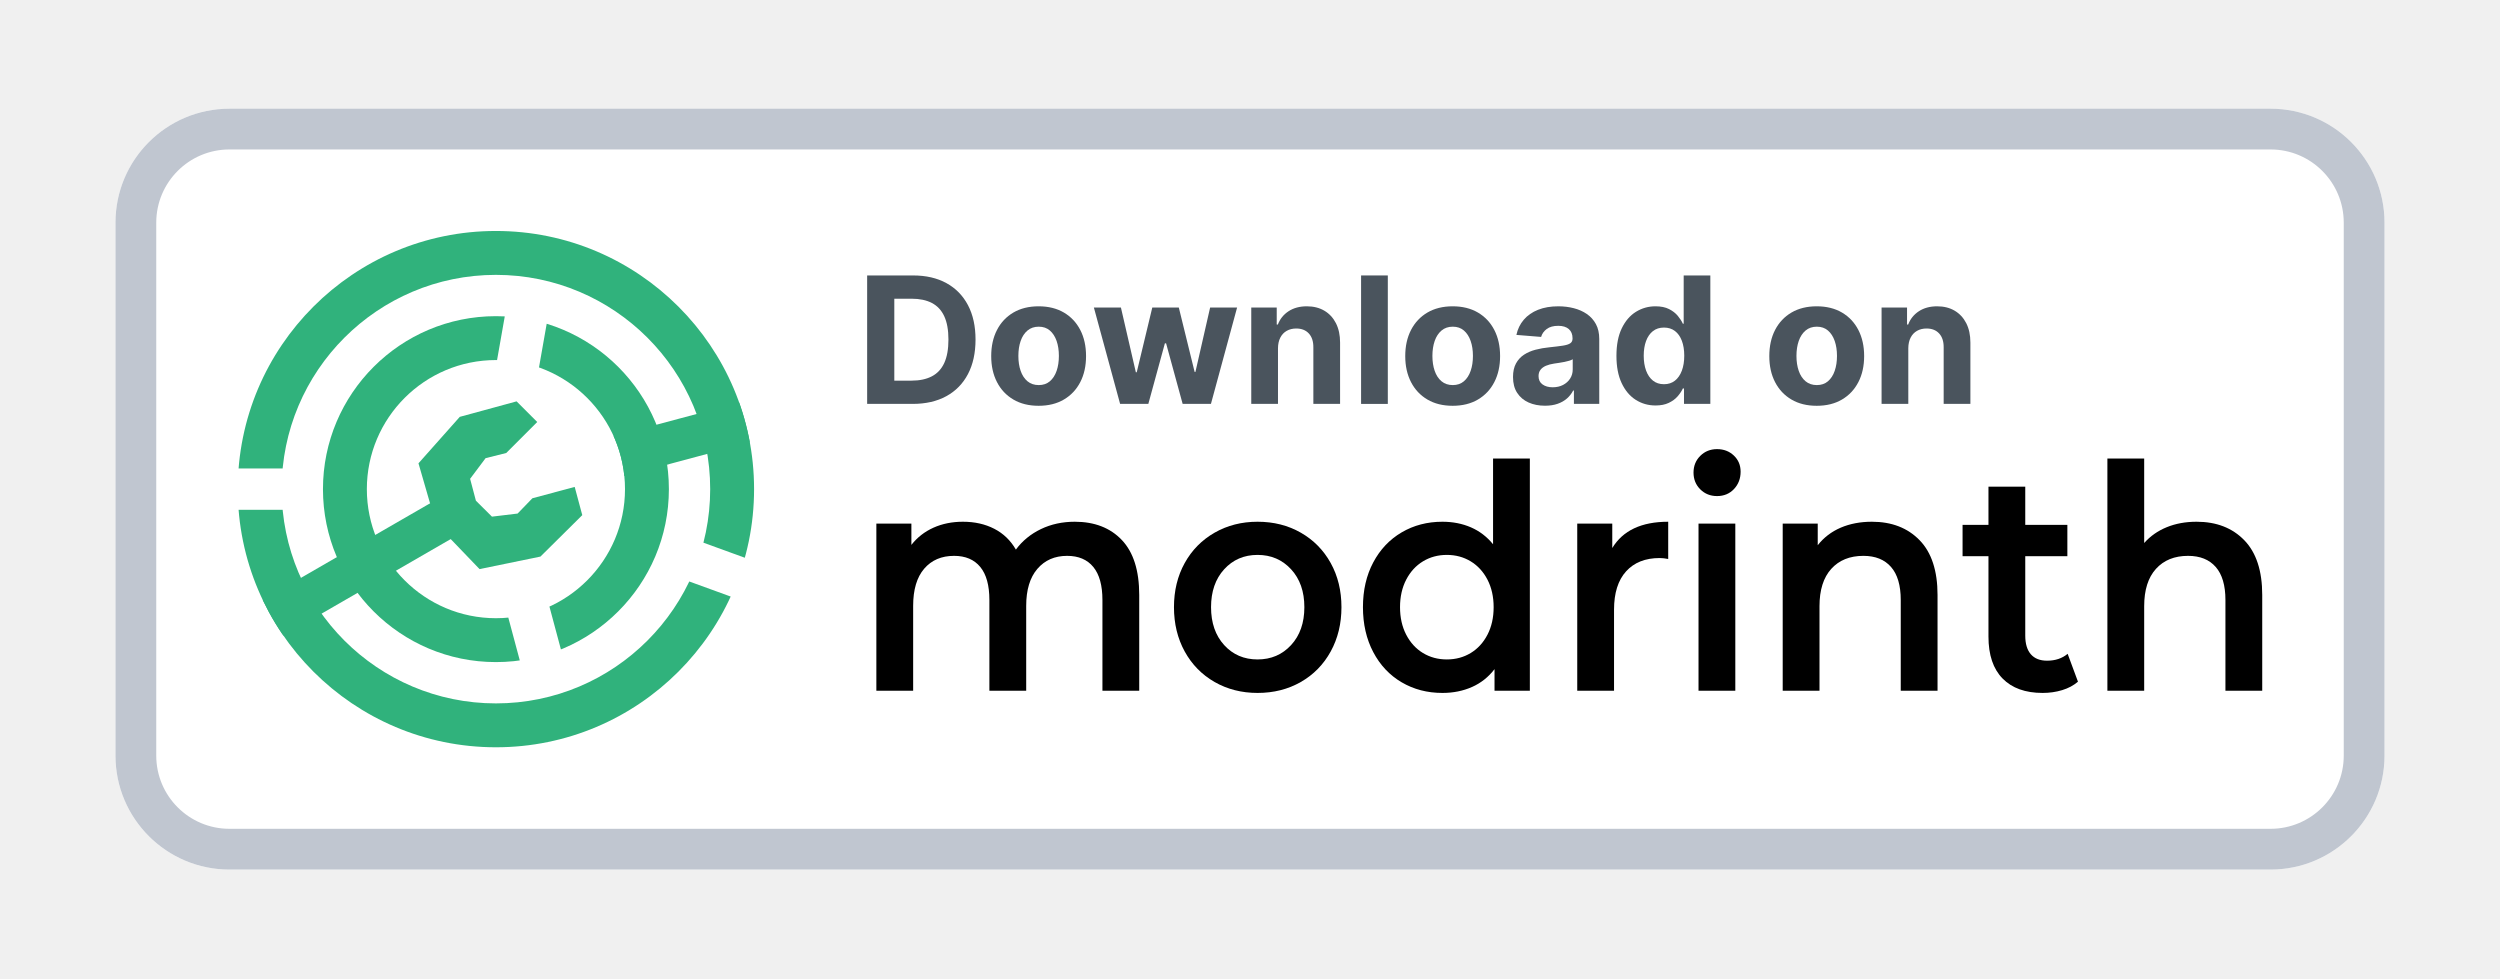
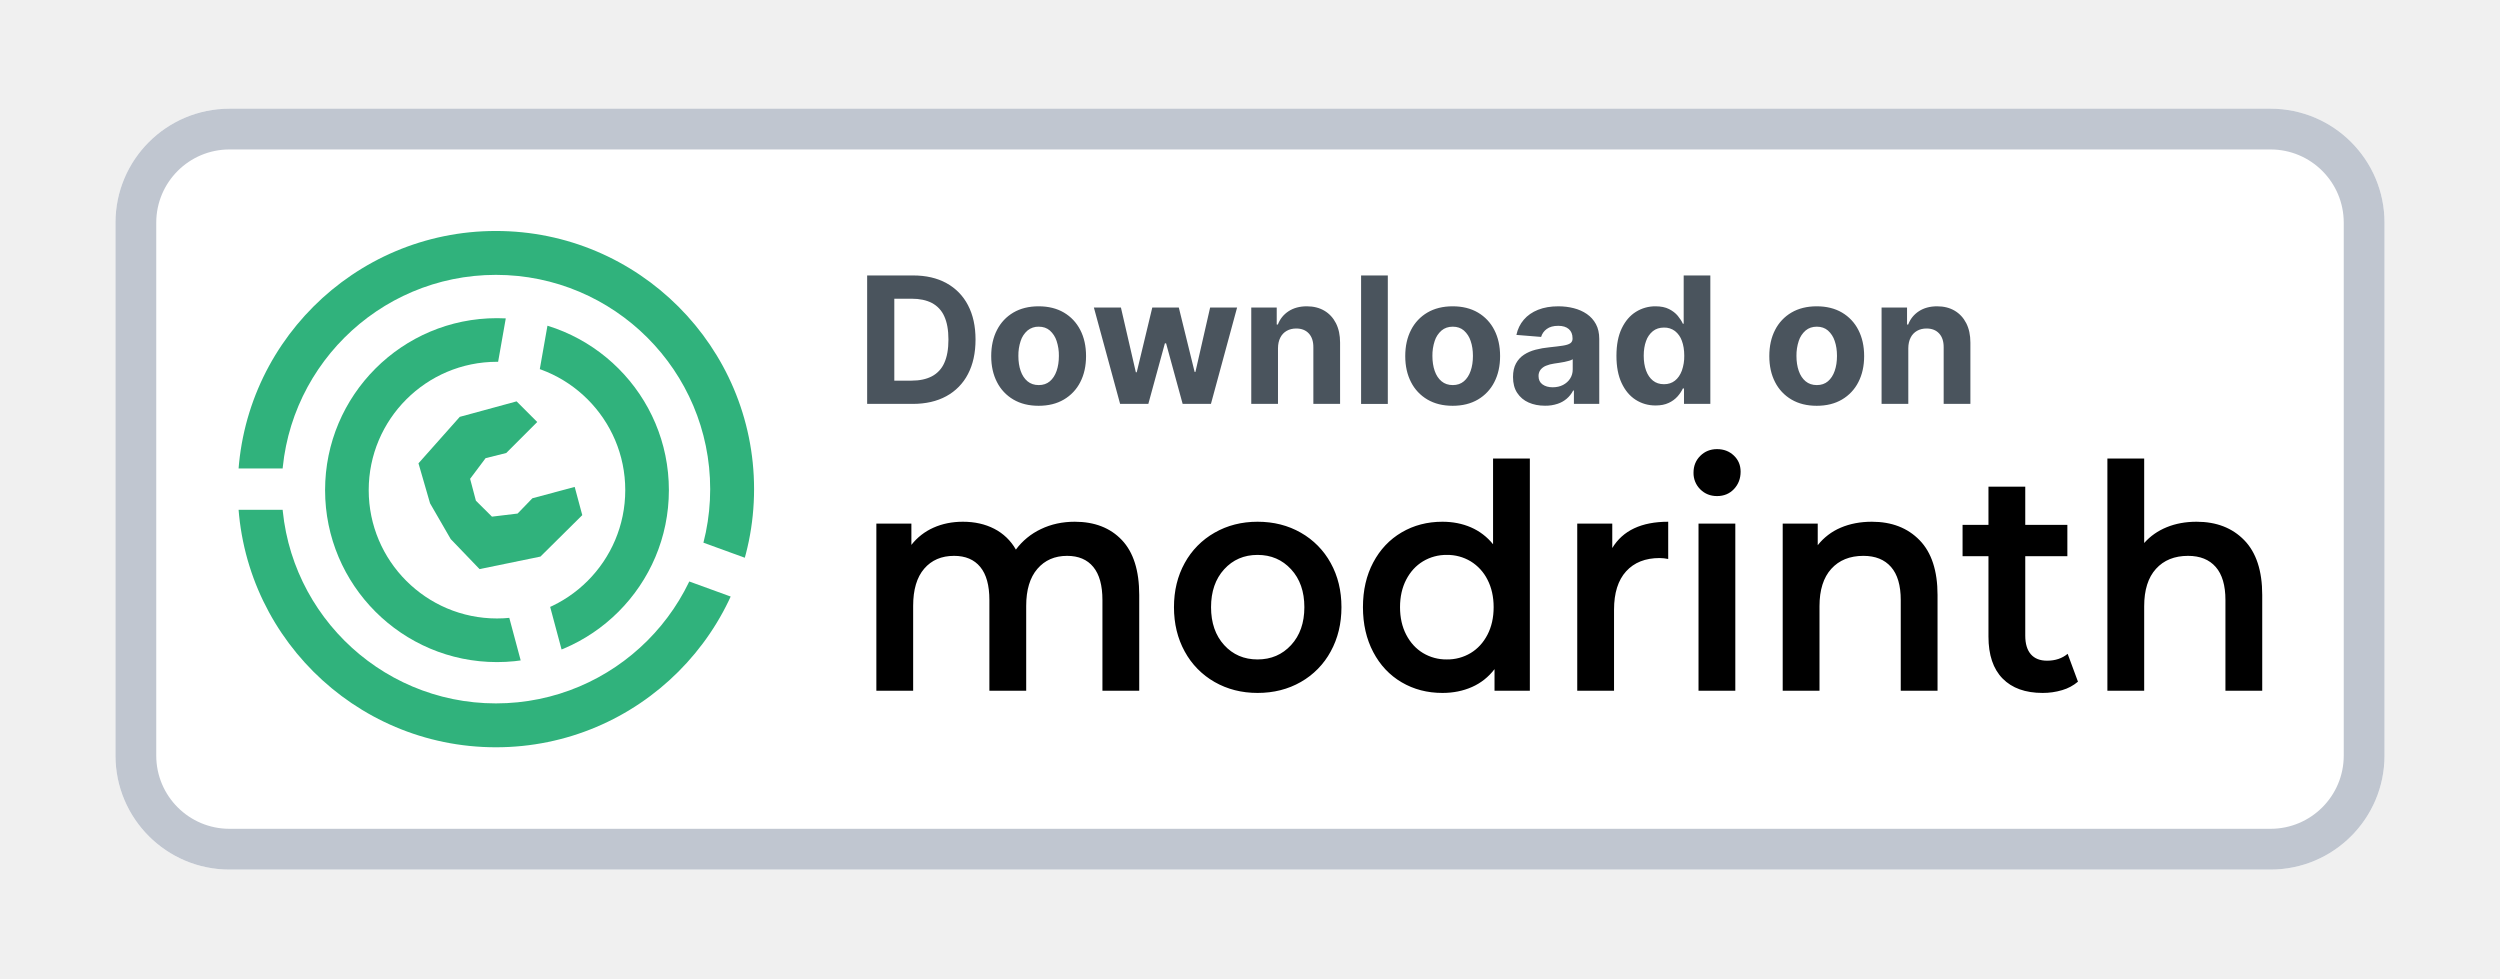
- <svg xmlns="http://www.w3.org/2000/svg" width="100%" height="100%" viewBox="0 0 184 72" version="1.1" xml:space="preserve" style="fill-rule:evenodd;clip-rule:evenodd;stroke-linejoin:round;stroke-miterlimit:1.5;">
-   <rect id="Badge-badge-light" x="0.5" y="0" width="183" height="72" style="fill:none;" />
-   <g id="Badge">
-     <path d="M175.5,16.389C175.5,11.756 171.744,8 167.111,8C138.571,8 45.429,8 16.889,8C12.256,8 8.5,11.756 8.5,16.389C8.5,26.964 8.5,45.036 8.5,55.611C8.5,60.244 12.256,64 16.889,64C45.429,64 138.571,64 167.111,64C171.744,64 175.5,60.244 175.5,55.611C175.5,45.036 175.5,26.964 175.5,16.389Z" style="fill:#fff;" />
-     <path d="M175.5,16.389C175.5,11.756 171.744,8 167.111,8C138.571,8 45.429,8 16.889,8C12.256,8 8.5,11.756 8.5,16.389C8.5,26.964 8.5,45.036 8.5,55.611C8.5,60.244 12.256,64 16.889,64C45.429,64 138.571,64 167.111,64C171.744,64 175.5,60.244 175.5,55.611C175.5,45.036 175.5,26.964 175.5,16.389ZM172.5,16.389L172.5,55.611C172.5,58.587 170.087,61 167.111,61C167.111,61 16.889,61 16.889,61C13.913,61 11.5,58.587 11.5,55.611C11.5,55.611 11.5,16.389 11.5,16.389C11.5,13.413 13.913,11 16.889,11C16.889,11 167.111,11 167.111,11C170.087,11 172.5,13.413 172.5,16.389Z" style="fill:#c0c6d0;" />
-     <g id="Mark">
-       <clipPath id="_clip1">
-         <path d="M56.085,16.415L16.915,16.415L16.915,55.585L56.085,55.585L56.085,16.415ZM34.957,35.728L34.987,36.406L38.394,49.122L41.421,48.311L38.103,35.93L40.343,23.227L37.257,22.682L34.957,35.728Z" />
-       </clipPath>
-       <g clip-path="url(#_clip1)">
-         <path d="M36.5,23.27C43.526,23.27 49.23,28.974 49.23,36C49.23,43.026 43.526,48.73 36.5,48.73C29.474,48.73 23.77,43.026 23.77,36C23.77,28.974 29.474,23.27 36.5,23.27ZM36.5,26.5C41.743,26.5 46,30.757 46,36C46,41.243 41.743,45.5 36.5,45.5C31.257,45.5 27,41.243 27,36C27,30.757 31.257,26.5 36.5,26.5Z" style="fill:#30b27c;" />
-       </g>
-       <clipPath id="_clip2">
-         <path d="M17.5,17L17.5,34.48L36.5,34.48L37.02,34.572L55.12,41.16L54.08,44.016L36.232,37.52L17.5,37.52L17.5,55L55.5,55L55.5,17L17.5,17Z" />
-       </clipPath>
-       <g clip-path="url(#_clip2)">
-         <path d="M36.5,17C46.986,17 55.5,25.514 55.5,36C55.5,46.486 46.986,55 36.5,55C26.014,55 17.5,46.486 17.5,36C17.5,25.514 26.014,17 36.5,17ZM36.5,20.23C45.204,20.23 52.27,27.296 52.27,36C52.27,44.704 45.204,51.77 36.5,51.77C27.796,51.77 20.73,44.704 20.73,36C20.73,27.296 27.796,20.23 36.5,20.23Z" style="fill:#30b27c;" />
-       </g>
-       <clipPath id="_clip3">
-         <path d="M36.5,17C46.986,17 55.5,25.514 55.5,36C55.5,46.486 46.986,55 36.5,55C26.014,55 17.5,46.486 17.5,36C17.5,25.514 26.014,17 36.5,17ZM36.5,32.029C38.692,32.029 40.471,33.808 40.471,36C40.471,38.192 38.692,39.971 36.5,39.971C34.308,39.971 32.529,38.192 32.529,36C32.529,33.808 34.308,32.029 36.5,32.029Z" />
-       </clipPath>
-       <g clip-path="url(#_clip3)">
-         <path d="M36.5,36L19.465,45.835" style="fill:none;stroke:#30b27c;stroke-width:3.04px;" />
-       </g>
-       <clipPath id="_clip4">
-         <path d="M36.5,17C46.986,17 55.5,25.514 55.5,36C55.5,46.486 46.986,55 36.5,55C26.014,55 17.5,46.486 17.5,36C17.5,25.514 26.014,17 36.5,17ZM36.5,26.5C41.743,26.5 46,30.757 46,36C46,41.243 41.743,45.5 36.5,45.5C31.257,45.5 27,41.243 27,36C27,30.757 31.257,26.5 36.5,26.5Z" />
-       </clipPath>
-       <g clip-path="url(#_clip4)">
-         <path d="M36.5,36L55.5,30.909" style="fill:none;stroke:#30b27c;stroke-width:3.04px;" />
-       </g>
-       <path d="M31.652,37.044L30.8,34.1L33.84,30.68L38.02,29.54L39.54,31.06L37.26,33.34L35.74,33.72L34.6,35.24L35.026,36.851L36.208,38.025L38.095,37.798L39.184,36.672L42.298,35.837L42.855,37.914L39.777,40.964L35.295,41.886L33.172,39.676L31.652,37.044Z" style="fill:#30b27c;" />
-     </g>
-     <g id="Word">
-       <path d="M79.102,38.4C80.561,38.4 81.717,38.849 82.569,39.747C83.421,40.646 83.847,41.993 83.847,43.79L83.847,50.839L81.139,50.839L81.139,44.159C81.139,43.084 80.915,42.273 80.467,41.728C80.02,41.183 79.377,40.911 78.539,40.911C77.629,40.911 76.9,41.229 76.351,41.867C75.802,42.504 75.528,43.414 75.528,44.596L75.528,50.839L72.819,50.839L72.819,44.159C72.819,43.084 72.596,42.273 72.148,41.728C71.7,41.183 71.057,40.911 70.22,40.911C69.295,40.911 68.562,41.225 68.021,41.855C67.479,42.485 67.208,43.398 67.208,44.596L67.208,50.839L64.5,50.839L64.5,38.538L67.078,38.538L67.078,40.104C67.511,39.551 68.053,39.129 68.703,38.837C69.353,38.546 70.075,38.4 70.87,38.4C71.736,38.4 72.505,38.572 73.177,38.918C73.849,39.264 74.379,39.774 74.769,40.45C75.246,39.805 75.86,39.302 76.611,38.941C77.362,38.58 78.192,38.4 79.102,38.4Z" style="fill-rule:nonzero;" />
-       <path d="M92.556,51C91.387,51 90.332,50.731 89.393,50.194C88.455,49.656 87.722,48.908 87.194,47.948C86.667,46.988 86.404,45.902 86.404,44.688C86.404,43.475 86.667,42.393 87.194,41.44C87.722,40.488 88.455,39.743 89.393,39.206C90.332,38.668 91.387,38.4 92.556,38.4C93.741,38.4 94.802,38.668 95.741,39.206C96.68,39.743 97.413,40.488 97.94,41.44C98.468,42.393 98.731,43.475 98.731,44.688C98.731,45.902 98.468,46.988 97.94,47.948C97.413,48.908 96.68,49.656 95.741,50.194C94.802,50.731 93.741,51 92.556,51ZM92.556,48.535C93.553,48.535 94.376,48.182 95.026,47.476C95.676,46.769 96.001,45.84 96.001,44.688C96.001,43.537 95.676,42.607 95.026,41.901C94.376,41.195 93.553,40.841 92.556,40.841C91.56,40.841 90.74,41.195 90.097,41.901C89.455,42.607 89.133,43.537 89.133,44.688C89.133,45.84 89.455,46.769 90.097,47.476C90.74,48.182 91.56,48.535 92.556,48.535Z" style="fill-rule:nonzero;" />
-       <path d="M112.597,33.747L112.597,50.839L109.997,50.839L109.997,49.249C109.549,49.833 108.997,50.271 108.34,50.562C107.682,50.854 106.957,51 106.162,51C105.05,51 104.05,50.739 103.162,50.217C102.273,49.695 101.576,48.954 101.071,47.994C100.565,47.034 100.313,45.932 100.313,44.688C100.313,43.444 100.565,42.346 101.071,41.394C101.576,40.442 102.273,39.705 103.162,39.183C104.05,38.661 105.05,38.4 106.162,38.4C106.928,38.4 107.628,38.538 108.264,38.814C108.899,39.091 109.441,39.505 109.889,40.058L109.889,33.747L112.597,33.747ZM106.487,48.535C107.137,48.535 107.722,48.378 108.242,48.063C108.762,47.748 109.174,47.299 109.477,46.715C109.78,46.132 109.932,45.456 109.932,44.688C109.932,43.921 109.78,43.245 109.477,42.661C109.174,42.078 108.762,41.629 108.242,41.314C107.722,40.999 107.137,40.841 106.487,40.841C105.837,40.841 105.252,40.999 104.732,41.314C104.212,41.629 103.801,42.078 103.497,42.661C103.194,43.245 103.042,43.921 103.042,44.688C103.042,45.456 103.194,46.132 103.497,46.715C103.801,47.299 104.212,47.748 104.732,48.063C105.252,48.378 105.837,48.535 106.487,48.535Z" style="fill-rule:nonzero;" />
-       <path d="M118.663,40.335C119.443,39.045 120.815,38.4 122.78,38.4L122.78,41.141C122.548,41.095 122.339,41.072 122.151,41.072C121.097,41.072 120.274,41.398 119.681,42.051C119.089,42.703 118.793,43.644 118.793,44.873L118.793,50.839L116.085,50.839L116.085,38.538L118.663,38.538L118.663,40.335Z" style="fill-rule:nonzero;" />
-       <path d="M125.011,38.538L127.719,38.538L127.719,50.839L125.011,50.839L125.011,38.538ZM126.376,36.511C125.885,36.511 125.473,36.346 125.141,36.016C124.809,35.685 124.643,35.275 124.643,34.783C124.643,34.292 124.809,33.881 125.141,33.551C125.473,33.221 125.885,33.056 126.376,33.056C126.867,33.056 127.279,33.213 127.611,33.528C127.943,33.843 128.109,34.238 128.109,34.714C128.109,35.221 127.947,35.647 127.622,35.993C127.297,36.338 126.881,36.511 126.376,36.511Z" style="fill-rule:nonzero;" />
-       <path d="M137.772,38.4C139.231,38.4 140.401,38.853 141.282,39.759C142.163,40.665 142.603,42.009 142.603,43.79L142.603,50.839L139.895,50.839L139.895,44.159C139.895,43.084 139.657,42.273 139.18,41.728C138.703,41.183 138.025,40.911 137.144,40.911C136.147,40.911 135.36,41.229 134.782,41.867C134.204,42.504 133.915,43.421 133.915,44.619L133.915,50.839L131.207,50.839L131.207,38.538L133.785,38.538L133.785,40.127C134.233,39.559 134.797,39.129 135.475,38.837C136.154,38.546 136.92,38.4 137.772,38.4Z" style="fill-rule:nonzero;" />
-       <path d="M152.938,50.171C152.62,50.447 152.233,50.654 151.778,50.793C151.323,50.931 150.843,51 150.338,51C149.067,51 148.085,50.647 147.391,49.94C146.698,49.234 146.351,48.205 146.351,46.854L146.351,40.934L144.445,40.934L144.445,38.63L146.351,38.63L146.351,35.82L149.059,35.82L149.059,38.63L152.158,38.63L152.158,40.934L149.059,40.934L149.059,46.785C149.059,47.383 149.197,47.84 149.471,48.155C149.746,48.47 150.143,48.627 150.663,48.627C151.269,48.627 151.775,48.458 152.179,48.121L152.938,50.171Z" style="fill-rule:nonzero;" />
-       <path d="M161.669,38.4C163.127,38.4 164.297,38.853 165.178,39.759C166.059,40.665 166.5,42.009 166.5,43.79L166.5,50.839L163.792,50.839L163.792,44.159C163.792,43.084 163.554,42.273 163.077,41.728C162.6,41.183 161.921,40.911 161.04,40.911C160.044,40.911 159.257,41.229 158.679,41.867C158.101,42.504 157.812,43.421 157.812,44.619L157.812,50.839L155.104,50.839L155.104,33.747L157.812,33.747L157.812,39.966C158.26,39.459 158.812,39.072 159.47,38.803C160.127,38.534 160.86,38.4 161.669,38.4Z" style="fill-rule:nonzero;" />
-     </g>
-     <path d="M67.173,29.727L63.822,29.727L63.822,20.273L67.201,20.273C68.152,20.273 68.971,20.461 69.657,20.838C70.343,21.215 70.872,21.756 71.243,22.461C71.614,23.166 71.799,24.009 71.799,24.991C71.799,25.976 71.614,26.822 71.243,27.53C70.872,28.238 70.341,28.781 69.65,29.159C68.959,29.538 68.134,29.727 67.173,29.727ZM65.821,28.015L67.09,28.015C67.681,28.015 68.179,27.909 68.584,27.698C68.988,27.488 69.293,27.16 69.498,26.715C69.702,26.27 69.805,25.696 69.805,24.991C69.805,24.292 69.702,23.721 69.498,23.278C69.293,22.835 68.989,22.509 68.586,22.299C68.183,22.09 67.686,21.985 67.095,21.985L65.821,21.985L65.821,28.015Z" style="fill:#4a545d;fill-rule:nonzero;" />
-     <path d="M76.443,29.866C75.726,29.866 75.107,29.713 74.585,29.406C74.063,29.1 73.661,28.672 73.378,28.123C73.095,27.574 72.953,26.936 72.953,26.21C72.953,25.477 73.095,24.836 73.378,24.287C73.661,23.737 74.063,23.31 74.585,23.003C75.107,22.697 75.726,22.544 76.443,22.544C77.16,22.544 77.78,22.697 78.301,23.003C78.823,23.31 79.225,23.737 79.509,24.287C79.792,24.836 79.933,25.477 79.933,26.21C79.933,26.936 79.792,27.574 79.509,28.123C79.225,28.672 78.823,29.1 78.301,29.406C77.78,29.713 77.16,29.866 76.443,29.866ZM76.452,28.342C76.779,28.342 77.051,28.249 77.27,28.063C77.488,27.877 77.653,27.622 77.766,27.299C77.878,26.976 77.934,26.608 77.934,26.196C77.934,25.783 77.878,25.415 77.766,25.092C77.653,24.769 77.488,24.514 77.27,24.326C77.051,24.138 76.779,24.044 76.452,24.044C76.123,24.044 75.847,24.138 75.624,24.326C75.401,24.514 75.233,24.769 75.121,25.092C75.008,25.415 74.952,25.783 74.952,26.196C74.952,26.608 75.008,26.976 75.121,27.299C75.233,27.622 75.401,27.877 75.624,28.063C75.847,28.249 76.123,28.342 76.452,28.342Z" style="fill:#4a545d;fill-rule:nonzero;" />
-     <path d="M82.44,29.727L80.51,22.636L82.5,22.636L83.599,27.401L83.663,27.401L84.808,22.636L86.761,22.636L87.924,27.373L87.984,27.373L89.065,22.636L91.05,22.636L89.125,29.727L87.043,29.727L85.824,25.268L85.736,25.268L84.517,29.727L82.44,29.727Z" style="fill:#4a545d;fill-rule:nonzero;" />
-     <path d="M94.06,25.628L94.06,29.727L92.093,29.727L92.093,22.636L93.967,22.636L93.967,23.887L94.05,23.887C94.207,23.475 94.471,23.148 94.84,22.906C95.209,22.665 95.657,22.544 96.183,22.544C96.676,22.544 97.105,22.652 97.471,22.867C97.837,23.083 98.122,23.39 98.325,23.788C98.528,24.187 98.63,24.661 98.63,25.212L98.63,29.727L96.663,29.727L96.663,25.563C96.666,25.129 96.556,24.79 96.331,24.545C96.106,24.301 95.797,24.178 95.403,24.178C95.138,24.178 94.905,24.235 94.704,24.349C94.502,24.463 94.345,24.628 94.233,24.845C94.12,25.062 94.063,25.323 94.06,25.628Z" style="fill:#4a545d;fill-rule:nonzero;" />
-     <rect x="100.176" y="20.273" width="1.967" height="9.455" style="fill:#4a545d;fill-rule:nonzero;" />
-     <path d="M106.917,29.866C106.199,29.866 105.58,29.713 105.058,29.406C104.537,29.1 104.134,28.672 103.851,28.123C103.568,27.574 103.426,26.936 103.426,26.21C103.426,25.477 103.568,24.836 103.851,24.287C104.134,23.737 104.537,23.31 105.058,23.003C105.58,22.697 106.199,22.544 106.917,22.544C107.634,22.544 108.253,22.697 108.775,23.003C109.296,23.31 109.699,23.737 109.982,24.287C110.265,24.836 110.407,25.477 110.407,26.21C110.407,26.936 110.265,27.574 109.982,28.123C109.699,28.672 109.296,29.1 108.775,29.406C108.253,29.713 107.634,29.866 106.917,29.866ZM106.926,28.342C107.252,28.342 107.524,28.249 107.743,28.063C107.961,27.877 108.127,27.622 108.239,27.299C108.352,26.976 108.408,26.608 108.408,26.196C108.408,25.783 108.352,25.415 108.239,25.092C108.127,24.769 107.961,24.514 107.743,24.326C107.524,24.138 107.252,24.044 106.926,24.044C106.596,24.044 106.32,24.138 106.097,24.326C105.874,24.514 105.706,24.769 105.594,25.092C105.482,25.415 105.425,25.783 105.425,26.196C105.425,26.608 105.482,26.976 105.594,27.299C105.706,27.622 105.874,27.877 106.097,28.063C106.32,28.249 106.596,28.342 106.926,28.342Z" style="fill:#4a545d;fill-rule:nonzero;" />
-     <path d="M113.712,29.861C113.26,29.861 112.856,29.782 112.502,29.623C112.149,29.465 111.869,29.229 111.665,28.917C111.46,28.605 111.358,28.215 111.358,27.747C111.358,27.353 111.43,27.022 111.575,26.754C111.719,26.487 111.916,26.271 112.165,26.108C112.415,25.945 112.699,25.822 113.017,25.739C113.336,25.656 113.67,25.597 114.021,25.563C114.434,25.52 114.766,25.479 115.018,25.441C115.271,25.402 115.454,25.345 115.568,25.268C115.682,25.191 115.739,25.077 115.739,24.926L115.739,24.898C115.739,24.606 115.647,24.38 115.464,24.22C115.281,24.06 115.022,23.98 114.686,23.98C114.332,23.98 114.051,24.057 113.841,24.213C113.632,24.368 113.493,24.563 113.426,24.797L111.607,24.649C111.699,24.218 111.881,23.845 112.152,23.53C112.422,23.214 112.773,22.971 113.202,22.8C113.631,22.629 114.129,22.544 114.695,22.544C115.089,22.544 115.467,22.59 115.829,22.683C116.19,22.775 116.512,22.918 116.794,23.112C117.075,23.306 117.297,23.554 117.461,23.857C117.624,24.161 117.705,24.523 117.705,24.945L117.705,29.727L115.84,29.727L115.84,28.744L115.785,28.744C115.671,28.966 115.519,29.16 115.328,29.328C115.137,29.496 114.908,29.626 114.64,29.72C114.372,29.814 114.063,29.861 113.712,29.861ZM114.275,28.504C114.565,28.504 114.82,28.446 115.042,28.331C115.263,28.215 115.437,28.059 115.563,27.862C115.689,27.665 115.752,27.442 115.752,27.193L115.752,26.44C115.691,26.48 115.607,26.517 115.501,26.549C115.395,26.581 115.275,26.61 115.143,26.637C115.011,26.663 114.878,26.686 114.746,26.706C114.614,26.726 114.494,26.743 114.386,26.759C114.155,26.793 113.954,26.847 113.781,26.92C113.609,26.994 113.475,27.094 113.38,27.218C113.284,27.343 113.237,27.498 113.237,27.682C113.237,27.95 113.334,28.154 113.53,28.294C113.725,28.434 113.974,28.504 114.275,28.504Z" style="fill:#4a545d;fill-rule:nonzero;" />
-     <path d="M121.846,29.843C121.308,29.843 120.821,29.703 120.385,29.425C119.95,29.146 119.605,28.735 119.351,28.192C119.097,27.649 118.97,26.982 118.97,26.191C118.97,25.379 119.101,24.702 119.363,24.162C119.624,23.622 119.973,23.217 120.408,22.948C120.844,22.679 121.321,22.544 121.842,22.544C122.239,22.544 122.57,22.611 122.836,22.745C123.103,22.879 123.318,23.045 123.483,23.243C123.647,23.442 123.773,23.637 123.859,23.827L123.919,23.827L123.919,20.273L125.881,20.273L125.881,29.727L123.942,29.727L123.942,28.592L123.859,28.592C123.767,28.789 123.637,28.983 123.469,29.176C123.301,29.368 123.084,29.527 122.818,29.653C122.552,29.78 122.228,29.843 121.846,29.843ZM122.469,28.278C122.786,28.278 123.055,28.191 123.275,28.017C123.495,27.843 123.664,27.599 123.783,27.285C123.901,26.971 123.961,26.603 123.961,26.182C123.961,25.76 123.902,25.394 123.785,25.083C123.668,24.772 123.499,24.532 123.277,24.363C123.056,24.194 122.786,24.109 122.469,24.109C122.146,24.109 121.874,24.197 121.652,24.372C121.431,24.548 121.263,24.791 121.149,25.102C121.035,25.412 120.978,25.772 120.978,26.182C120.978,26.594 121.036,26.958 121.151,27.274C121.267,27.589 121.435,27.835 121.655,28.012C121.875,28.189 122.146,28.278 122.469,28.278Z" style="fill:#4a545d;fill-rule:nonzero;" />
-     <path d="M133.711,29.866C132.993,29.866 132.374,29.713 131.852,29.406C131.331,29.1 130.928,28.672 130.645,28.123C130.362,27.574 130.221,26.936 130.221,26.21C130.221,25.477 130.362,24.836 130.645,24.287C130.928,23.737 131.331,23.31 131.852,23.003C132.374,22.697 132.993,22.544 133.711,22.544C134.428,22.544 135.047,22.697 135.569,23.003C136.09,23.31 136.493,23.737 136.776,24.287C137.059,24.836 137.201,25.477 137.201,26.21C137.201,26.936 137.059,27.574 136.776,28.123C136.493,28.672 136.09,29.1 135.569,29.406C135.047,29.713 134.428,29.866 133.711,29.866ZM133.72,28.342C134.046,28.342 134.318,28.249 134.537,28.063C134.755,27.877 134.921,27.622 135.033,27.299C135.146,26.976 135.202,26.608 135.202,26.196C135.202,25.783 135.146,25.415 135.033,25.092C134.921,24.769 134.755,24.514 134.537,24.326C134.318,24.138 134.046,24.044 133.72,24.044C133.391,24.044 133.114,24.138 132.891,24.326C132.668,24.514 132.5,24.769 132.388,25.092C132.276,25.415 132.219,25.783 132.219,26.196C132.219,26.608 132.276,26.976 132.388,27.299C132.5,27.622 132.668,27.877 132.891,28.063C133.114,28.249 133.391,28.342 133.72,28.342Z" style="fill:#4a545d;fill-rule:nonzero;" />
-     <path d="M140.451,25.628L140.451,29.727L138.484,29.727L138.484,22.636L140.358,22.636L140.358,23.887L140.441,23.887C140.598,23.475 140.862,23.148 141.231,22.906C141.6,22.665 142.048,22.544 142.574,22.544C143.067,22.544 143.496,22.652 143.862,22.867C144.228,23.083 144.513,23.39 144.716,23.788C144.919,24.187 145.021,24.661 145.021,25.212L145.021,29.727L143.054,29.727L143.054,25.563C143.057,25.129 142.947,24.79 142.722,24.545C142.497,24.301 142.188,24.178 141.794,24.178C141.529,24.178 141.296,24.235 141.095,24.349C140.893,24.463 140.736,24.628 140.624,24.845C140.511,25.062 140.454,25.323 140.451,25.628Z" style="fill:#4a545d;fill-rule:nonzero;" />
+ <svg xmlns="http://www.w3.org/2000/svg" xml:space="preserve" width="184" fill-rule="evenodd" stroke-linejoin="round" stroke-miterlimit="1.5" clip-rule="evenodd" viewBox="0 0 184 72">
+   <path fill="none" d="M.5 0h183v72H.5z" />
+   <path fill="#fff" d="M175.5 16.389A8.39 8.39 0 0 0 167.111 8H16.889A8.39 8.39 0 0 0 8.5 16.389v39.222A8.39 8.39 0 0 0 16.889 64h150.222a8.39 8.39 0 0 0 8.389-8.389V16.389Z" />
+   <path fill="#c0c6d0" d="M175.5 16.389A8.39 8.39 0 0 0 167.111 8H16.889A8.39 8.39 0 0 0 8.5 16.389v39.222A8.39 8.39 0 0 0 16.889 64h150.222a8.39 8.39 0 0 0 8.389-8.389V16.389Zm-3 0v39.222A5.39 5.39 0 0 1 167.111 61H16.889a5.39 5.39 0 0 1-5.389-5.389V16.389A5.39 5.39 0 0 1 16.889 11h150.222a5.39 5.39 0 0 1 5.389 5.389Z" />
+   <clipPath id="a">
+     <path d="M56.043 16.602h-38.93v38.943h38.93V16.602ZM35.044 35.803l.03.674 3.386 12.642 3.008-.806-3.297-12.309 2.227-12.63-3.067-.541-2.287 12.97Z" />
+   </clipPath>
+   <g clip-path="url(#a)">
+     <path fill="#30b27c" d="M36.578 23.417c6.983 0 12.652 5.671 12.652 12.657 0 6.985-5.669 12.656-12.652 12.656s-12.652-5.671-12.652-12.656c0-6.986 5.669-12.657 12.652-12.657Zm0 3.211c5.211 0 9.441 4.233 9.441 9.446 0 5.212-4.23 9.445-9.441 9.445s-9.441-4.233-9.441-9.445c0-5.213 4.23-9.446 9.441-9.446Z" />
  </g>
+   <clipPath id="b">
+     <path d="M17.5 17v17.48h19l.52.092 18.1 6.588-1.04 2.856-17.848-6.496H17.5V55h38V17h-38Z" />
+   </clipPath>
+   <g clip-path="url(#b)">
+     <path fill="#30b27c" d="M36.5 17c10.486 0 19 8.514 19 19s-8.514 19-19 19-19-8.514-19-19 8.514-19 19-19Zm0 3.23c8.704 0 15.77 7.066 15.77 15.77S45.204 51.77 36.5 51.77 20.73 44.704 20.73 36s7.066-15.77 15.77-15.77Z" />
+   </g>
+   <path fill="#30b27c" d="M31.652 37.044 30.8 34.1l3.04-3.42 4.18-1.14 1.52 1.52-2.28 2.28-1.52.38-1.14 1.52.426 1.611 1.182 1.174 1.887-.227 1.089-1.126 3.114-.835.557 2.077-3.078 3.05-4.482.922-2.123-2.21-1.52-2.632Z" />
+   <path fill-rule="nonzero" d="M79.102 38.4c1.459 0 2.615.449 3.467 1.347.852.899 1.278 2.246 1.278 4.043v7.049h-2.708v-6.68c0-1.075-.224-1.886-.672-2.431-.447-.545-1.09-.817-1.928-.817-.91 0-1.639.318-2.188.956-.549.637-.823 1.547-.823 2.729v6.243h-2.709v-6.68c0-1.075-.223-1.886-.671-2.431-.448-.545-1.091-.817-1.928-.817-.925 0-1.658.314-2.199.944-.542.63-.813 1.543-.813 2.741v6.243H64.5V38.538h2.578v1.566a4.235 4.235 0 0 1 1.625-1.267c.65-.291 1.372-.437 2.167-.437.866 0 1.635.172 2.307.518a3.836 3.836 0 0 1 1.592 1.532 4.878 4.878 0 0 1 1.842-1.509c.751-.361 1.581-.541 2.491-.541ZM92.556 51c-1.169 0-2.224-.269-3.163-.806a5.71 5.71 0 0 1-2.199-2.246c-.527-.96-.79-2.046-.79-3.26 0-1.213.263-2.295.79-3.248a5.725 5.725 0 0 1 2.199-2.234c.939-.538 1.994-.806 3.163-.806 1.185 0 2.246.268 3.185.806a5.711 5.711 0 0 1 2.199 2.234c.528.953.791 2.035.791 3.248 0 1.214-.263 2.3-.791 3.26a5.696 5.696 0 0 1-2.199 2.246c-.939.537-2 .806-3.185.806Zm0-2.465c.997 0 1.82-.353 2.47-1.059.65-.707.975-1.636.975-2.788 0-1.151-.325-2.081-.975-2.787-.65-.706-1.473-1.06-2.47-1.06-.996 0-1.816.354-2.459 1.06-.642.706-.964 1.636-.964 2.787 0 1.152.322 2.081.964 2.788.643.706 1.463 1.059 2.459 1.059Zm20.041-14.788v17.092h-2.6v-1.59c-.448.584-1 1.022-1.657 1.313-.658.292-1.383.438-2.178.438-1.112 0-2.112-.261-3-.783-.889-.522-1.586-1.263-2.091-2.223-.506-.96-.758-2.062-.758-3.306 0-1.244.252-2.342.758-3.294.505-.952 1.202-1.689 2.091-2.211.888-.522 1.888-.783 3-.783.766 0 1.466.138 2.102.414a4.257 4.257 0 0 1 1.625 1.244v-6.311h2.708Zm-6.11 14.788a3.32 3.32 0 0 0 1.755-.472c.52-.315.932-.764 1.235-1.348.303-.583.455-1.259.455-2.027 0-.767-.152-1.443-.455-2.027a3.327 3.327 0 0 0-1.235-1.347 3.32 3.32 0 0 0-1.755-.473 3.32 3.32 0 0 0-1.755.473c-.52.315-.931.764-1.235 1.347-.303.584-.455 1.26-.455 2.027 0 .768.152 1.444.455 2.027.304.584.715 1.033 1.235 1.348a3.32 3.32 0 0 0 1.755.472Zm12.176-8.2c.78-1.29 2.152-1.935 4.117-1.935v2.741a3.258 3.258 0 0 0-.629-.069c-1.054 0-1.877.326-2.47.979-.592.652-.888 1.593-.888 2.822v5.966h-2.708V38.538h2.578v1.797Zm6.348-1.797h2.708v12.301h-2.708V38.538Zm1.365-2.027c-.491 0-.903-.165-1.235-.495a1.67 1.67 0 0 1-.498-1.233c0-.491.166-.902.498-1.232.332-.33.744-.495 1.235-.495.491 0 .903.157 1.235.472.332.315.498.71.498 1.186 0 .507-.162.933-.487 1.279-.325.345-.741.518-1.246.518Zm11.396 1.889c1.459 0 2.629.453 3.51 1.359.881.906 1.321 2.25 1.321 4.031v7.049h-2.708v-6.68c0-1.075-.238-1.886-.715-2.431-.477-.545-1.155-.817-2.036-.817-.997 0-1.784.318-2.362.956-.578.637-.867 1.554-.867 2.752v6.22h-2.708V38.538h2.578v1.589a4.265 4.265 0 0 1 1.69-1.29c.679-.291 1.445-.437 2.297-.437Zm15.166 11.771a3.145 3.145 0 0 1-1.16.622 4.935 4.935 0 0 1-1.44.207c-1.271 0-2.253-.353-2.947-1.06-.693-.706-1.04-1.735-1.04-3.086v-5.92h-1.906V38.63h1.906v-2.81h2.708v2.81h3.099v2.304h-3.099v5.851c0 .598.138 1.055.412 1.37.275.315.672.472 1.192.472.606 0 1.112-.169 1.516-.506l.759 2.05Zm8.731-11.771c1.458 0 2.628.453 3.509 1.359.881.906 1.322 2.25 1.322 4.031v7.049h-2.708v-6.68c0-1.075-.238-1.886-.715-2.431-.477-.545-1.156-.817-2.037-.817-.996 0-1.783.318-2.361.956-.578.637-.867 1.554-.867 2.752v6.22h-2.708V33.747h2.708v6.219c.448-.507 1-.894 1.658-1.163.657-.269 1.39-.403 2.199-.403Z" />
+   <path fill="#4a545d" fill-rule="nonzero" d="M67.173 29.727h-3.351v-9.454h3.379c.951 0 1.77.188 2.456.565a3.862 3.862 0 0 1 1.586 1.623c.371.705.556 1.548.556 2.53 0 .985-.185 1.831-.556 2.539a3.852 3.852 0 0 1-1.593 1.629c-.691.379-1.516.568-2.477.568Zm-1.352-1.712h1.269c.591 0 1.089-.106 1.494-.317a2.02 2.02 0 0 0 .914-.983c.204-.445.307-1.019.307-1.724 0-.699-.103-1.27-.307-1.713a2.021 2.021 0 0 0-.912-.979c-.403-.209-.9-.314-1.491-.314h-1.274v6.03Zm10.622 1.851c-.717 0-1.336-.153-1.858-.46a3.1 3.1 0 0 1-1.207-1.283c-.283-.549-.425-1.187-.425-1.913 0-.733.142-1.374.425-1.923.283-.55.685-.977 1.207-1.284.522-.306 1.141-.459 1.858-.459.717 0 1.337.153 1.858.459.522.307.924.734 1.208 1.284.283.549.424 1.19.424 1.923 0 .726-.141 1.364-.424 1.913a3.11 3.11 0 0 1-1.208 1.283c-.521.307-1.141.46-1.858.46Zm.009-1.524c.327 0 .599-.093.818-.279.218-.186.383-.441.496-.764.112-.323.168-.691.168-1.103a3.36 3.36 0 0 0-.168-1.104 1.745 1.745 0 0 0-.496-.766c-.219-.188-.491-.282-.818-.282a1.24 1.24 0 0 0-.828.282 1.706 1.706 0 0 0-.503.766 3.334 3.334 0 0 0-.169 1.104c0 .412.056.78.169 1.103.112.323.28.578.503.764.223.186.499.279.828.279Zm5.988 1.385-1.93-7.091h1.99l1.099 4.765h.064l1.145-4.765h1.953l1.163 4.737h.06l1.081-4.737h1.985l-1.925 7.091h-2.082l-1.219-4.459h-.088l-1.219 4.459H82.44Zm11.62-4.099v4.099h-1.967v-7.091h1.874v1.251h.083c.157-.412.421-.739.79-.981.369-.241.817-.362 1.343-.362.493 0 .922.108 1.288.323.366.216.651.523.854.921.203.399.305.873.305 1.424v4.515h-1.967v-4.164c.003-.434-.107-.773-.332-1.018-.225-.244-.534-.367-.928-.367-.265 0-.498.057-.699.171a1.17 1.17 0 0 0-.471.496c-.113.217-.17.478-.173.783Zm6.116-5.355h1.967v9.455h-1.967zm6.741 9.593c-.718 0-1.337-.153-1.859-.46a3.107 3.107 0 0 1-1.207-1.283c-.283-.549-.425-1.187-.425-1.913 0-.733.142-1.374.425-1.923a3.11 3.11 0 0 1 1.207-1.284c.522-.306 1.141-.459 1.859-.459.717 0 1.336.153 1.858.459a3.11 3.11 0 0 1 1.207 1.284c.283.549.425 1.19.425 1.923 0 .726-.142 1.364-.425 1.913a3.107 3.107 0 0 1-1.207 1.283c-.522.307-1.141.46-1.858.46Zm.009-1.524c.326 0 .598-.093.817-.279.218-.186.384-.441.496-.764.113-.323.169-.691.169-1.103 0-.413-.056-.781-.169-1.104a1.737 1.737 0 0 0-.496-.766c-.219-.188-.491-.282-.817-.282-.33 0-.606.094-.829.282a1.706 1.706 0 0 0-.503.766 3.36 3.36 0 0 0-.169 1.104c0 .412.057.78.169 1.103.112.323.28.578.503.764.223.186.499.279.829.279Zm6.786 1.519c-.452 0-.856-.079-1.21-.238a1.91 1.91 0 0 1-.837-.706c-.205-.312-.307-.702-.307-1.17 0-.394.072-.725.217-.993.144-.267.341-.483.59-.646.25-.163.534-.286.852-.369a6.447 6.447 0 0 1 1.004-.176c.413-.043.745-.084.997-.122.253-.039.436-.096.55-.173a.386.386 0 0 0 .171-.342v-.028c0-.292-.092-.518-.275-.678-.183-.16-.442-.24-.778-.24-.354 0-.635.077-.845.233a1.09 1.09 0 0 0-.415.584l-1.819-.148c.092-.431.274-.804.545-1.119.27-.316.621-.559 1.05-.73.429-.171.927-.256 1.493-.256.394 0 .772.046 1.134.139.361.092.683.235.965.429.281.194.503.442.667.745.163.304.244.666.244 1.088v4.782h-1.865v-.983h-.055a1.97 1.97 0 0 1-1.145.976 2.798 2.798 0 0 1-.928.141Zm.563-1.357c.29 0 .545-.058.767-.173.221-.116.395-.272.521-.469.126-.197.189-.42.189-.669v-.753a.982.982 0 0 1-.251.109 4.088 4.088 0 0 1-.358.088 9.157 9.157 0 0 1-.397.069l-.36.053a2.486 2.486 0 0 0-.605.161.98.98 0 0 0-.401.298.74.74 0 0 0-.143.464c0 .268.097.472.293.612.195.14.444.21.745.21Zm7.571 1.339c-.538 0-1.025-.14-1.461-.418-.435-.279-.78-.69-1.034-1.233-.254-.543-.381-1.21-.381-2.001 0-.812.131-1.489.393-2.029.261-.54.61-.945 1.045-1.214a2.677 2.677 0 0 1 1.434-.404c.397 0 .728.067.994.201.267.134.482.3.647.498.164.199.29.394.376.584h.06v-3.554h1.962v9.454h-1.939v-1.135h-.083a2.52 2.52 0 0 1-.39.584 1.971 1.971 0 0 1-.651.477c-.266.127-.59.19-.972.19Zm.623-1.565c.317 0 .586-.087.806-.261.22-.174.389-.418.508-.732a3.13 3.13 0 0 0 .178-1.103c0-.422-.059-.788-.176-1.099a1.572 1.572 0 0 0-.508-.72 1.293 1.293 0 0 0-.808-.254c-.323 0-.595.088-.817.263a1.619 1.619 0 0 0-.503.73c-.114.31-.171.67-.171 1.08 0 .412.058.776.173 1.092.116.315.284.561.504.738.22.177.491.266.814.266Zm11.242 1.588c-.718 0-1.337-.153-1.859-.46a3.107 3.107 0 0 1-1.207-1.283c-.283-.549-.424-1.187-.424-1.913 0-.733.141-1.374.424-1.923a3.11 3.11 0 0 1 1.207-1.284c.522-.306 1.141-.459 1.859-.459.717 0 1.336.153 1.858.459a3.11 3.11 0 0 1 1.207 1.284c.283.549.425 1.19.425 1.923 0 .726-.142 1.364-.425 1.913a3.107 3.107 0 0 1-1.207 1.283c-.522.307-1.141.46-1.858.46Zm.009-1.524c.326 0 .598-.093.817-.279.218-.186.384-.441.496-.764.113-.323.169-.691.169-1.103 0-.413-.056-.781-.169-1.104a1.737 1.737 0 0 0-.496-.766c-.219-.188-.491-.282-.817-.282-.329 0-.606.094-.829.282a1.706 1.706 0 0 0-.503.766 3.36 3.36 0 0 0-.169 1.104c0 .412.057.78.169 1.103.112.323.28.578.503.764.223.186.5.279.829.279Zm6.731-2.714v4.099h-1.967v-7.091h1.874v1.251h.083c.157-.412.421-.739.79-.981.369-.241.817-.362 1.343-.362.493 0 .922.108 1.288.323.366.216.651.523.854.921.203.399.305.873.305 1.424v4.515h-1.967v-4.164c.003-.434-.107-.773-.332-1.018-.225-.244-.534-.367-.928-.367-.265 0-.498.057-.699.171a1.17 1.17 0 0 0-.471.496c-.113.217-.17.478-.173.783Z" />
</svg>
